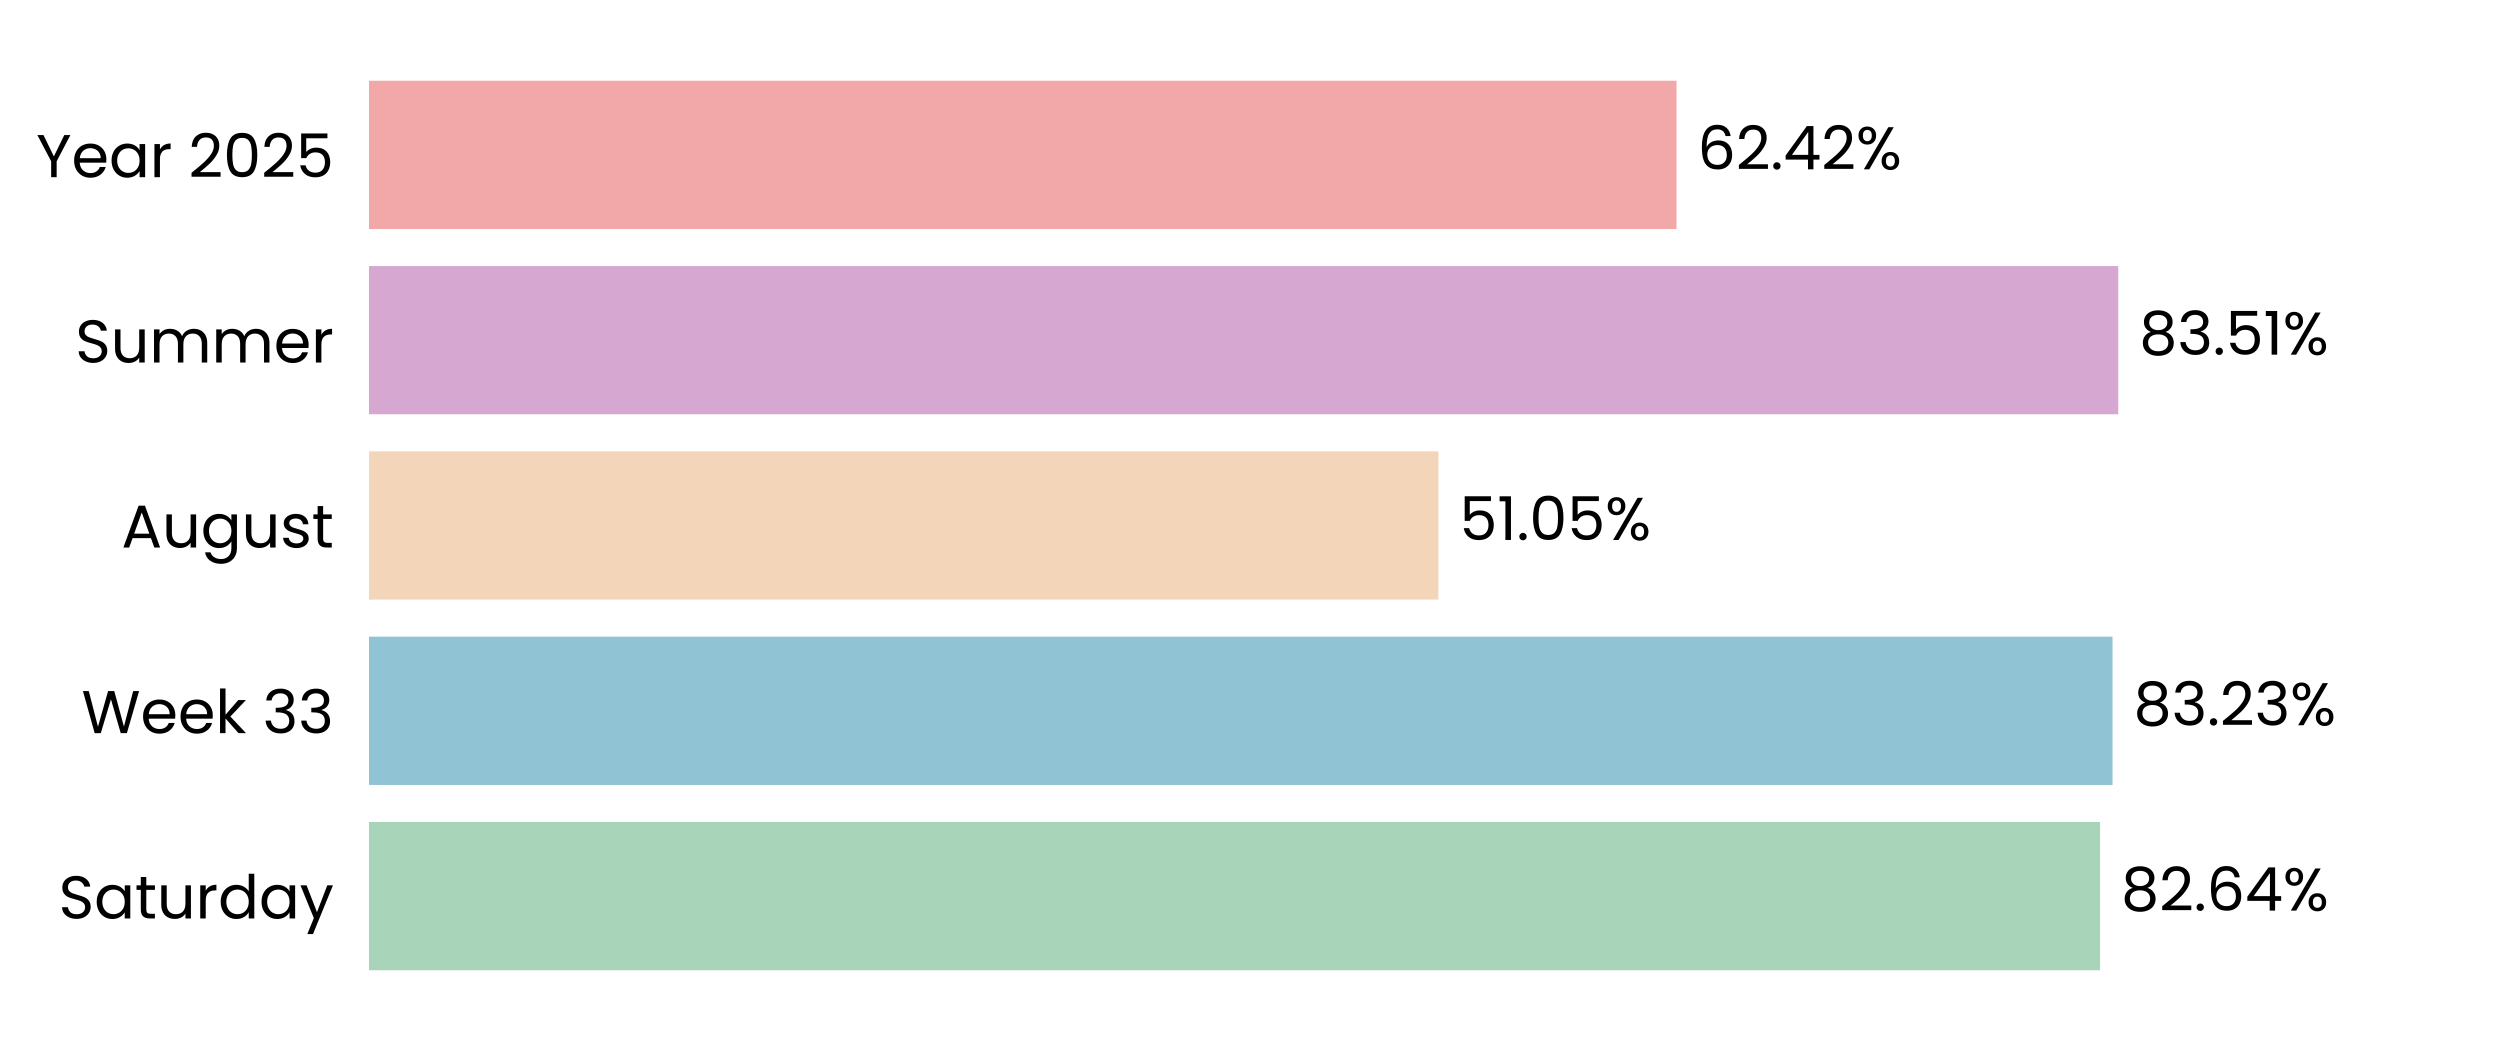
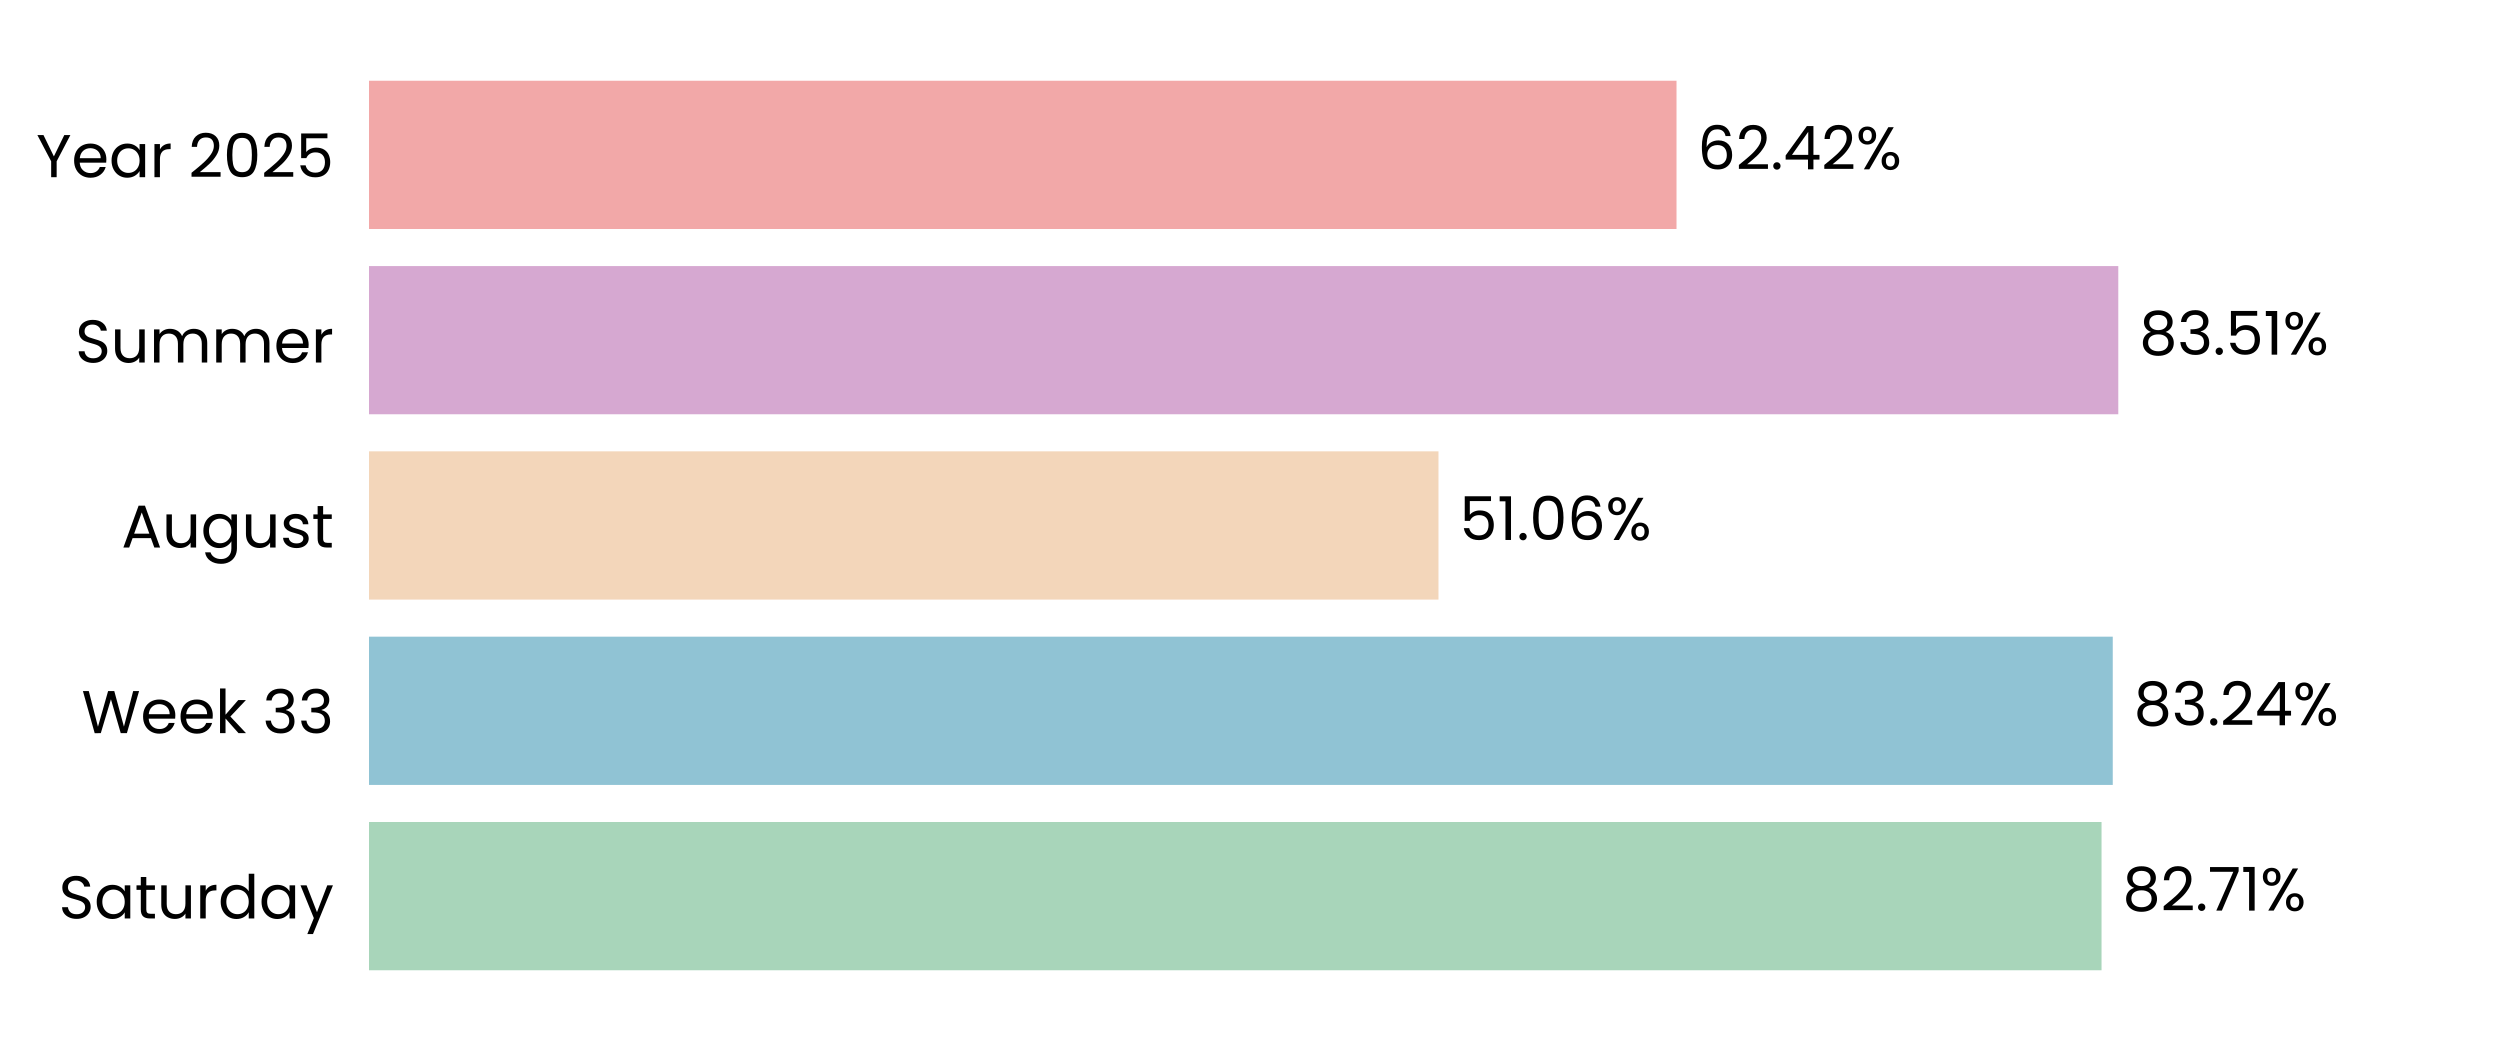
<svg xmlns="http://www.w3.org/2000/svg" xmlns:xlink="http://www.w3.org/1999/xlink" width="496.691pt" height="208.8pt" viewBox="0 0 496.691 208.8" version="1.1">
  <defs>
    <style type="text/css">*{stroke-linejoin: round; stroke-linecap: butt}</style>
  </defs>
  <g id="figure_1">
    <g id="patch_1">
      <path d="M 0 208.8  L 496.691 208.8  L 496.691 0  L 0 0  L 0 208.8  z " style="fill: none" />
    </g>
    <g id="axes_1">
      <g id="patch_2">
        <path d="M 73.311 201.6  L 489.491 201.6  L 489.491 7.2  L 73.311 7.2  L 73.311 201.6  z " style="fill: none" />
      </g>
      <g id="patch_3">
-         <path d="M 73.311 192.764  L 417.238 192.764  L 417.238 163.309  L 73.311 163.309  z " clip-path="url(#p192d57d447)" style="fill: #a8d5ba" />
+         <path d="M 73.311 192.764  L 417.527 192.764  L 417.527 163.309  L 73.311 163.309  z " clip-path="url(#p4727a2b354)" style="fill: #a8d5ba" />
      </g>
      <g id="patch_4">
-         <path d="M 73.311 155.945  L 419.715 155.945  L 419.715 126.491  L 73.311 126.491  z " clip-path="url(#p192d57d447)" style="fill: #90c3d4" />
+         <path d="M 73.311 155.945  L 419.756 155.945  L 419.756 126.491  L 73.311 126.491  z " clip-path="url(#p4727a2b354)" style="fill: #90c3d4" />
      </g>
      <g id="patch_5">
-         <path d="M 73.311 119.127  L 285.783 119.127  L 285.783 89.673  L 73.311 89.673  z " clip-path="url(#p192d57d447)" style="fill: #f3d6ba" />
+         <path d="M 73.311 119.127  L 285.792 119.127  L 285.792 89.673  L 73.311 89.673  z " clip-path="url(#p4727a2b354)" style="fill: #f3d6ba" />
      </g>
      <g id="patch_6">
-         <path d="M 73.311 82.309  L 420.85 82.309  L 420.85 52.855  L 73.311 52.855  z " clip-path="url(#p192d57d447)" style="fill: #d6a8d1" />
+         <path d="M 73.311 82.309  L 420.854 82.309  L 420.854 52.855  L 73.311 52.855  z " clip-path="url(#p4727a2b354)" style="fill: #d6a8d1" />
      </g>
      <g id="patch_7">
-         <path d="M 73.311 45.491  L 333.083 45.491  L 333.083 16.036  L 73.311 16.036  z " clip-path="url(#p192d57d447)" style="fill: #f2a8a8" />
+         <path d="M 73.311 45.491  L 333.084 45.491  L 333.084 16.036  L 73.311 16.036  z " clip-path="url(#p4727a2b354)" style="fill: #f2a8a8" />
      </g>
      <g id="matplotlib.axis_1">
        <g id="ytick_1">
          <g id="text_1">
            <g transform="translate(11.65312 182.4764) scale(0.12 -0.12)">
              <defs>
                <path id="Poppins-Regular-53" d="M 1907 -45  Q 1466 -45 1117 112  Q 768 269 569 547  Q 371 826 365 1190  L 986 1190  Q 1018 877 1245 662  Q 1472 448 1907 448  Q 2323 448 2563 656  Q 2803 864 2803 1190  Q 2803 1446 2662 1606  Q 2522 1766 2310 1849  Q 2099 1933 1741 2029  Q 1299 2144 1033 2259  Q 768 2374 579 2620  Q 390 2867 390 3283  Q 390 3648 576 3929  Q 762 4211 1098 4364  Q 1434 4518 1869 4518  Q 2496 4518 2896 4204  Q 3296 3891 3347 3373  L 2707 3373  Q 2675 3629 2438 3824  Q 2202 4019 1811 4019  Q 1446 4019 1216 3830  Q 986 3642 986 3302  Q 986 3059 1123 2905  Q 1261 2752 1462 2672  Q 1664 2592 2029 2490  Q 2470 2368 2739 2249  Q 3008 2131 3200 1884  Q 3392 1638 3392 1216  Q 3392 890 3219 602  Q 3046 314 2707 134  Q 2368 -45 1907 -45  z " transform="scale(0.015625)" />
                <path id="Poppins-Regular-61" d="M 275 1766  Q 275 2304 492 2710  Q 710 3117 1091 3341  Q 1472 3565 1939 3565  Q 2400 3565 2739 3366  Q 3078 3168 3245 2867  L 3245 3507  L 3834 3507  L 3834 0  L 3245 0  L 3245 653  Q 3072 346 2729 144  Q 2387 -58 1933 -58  Q 1466 -58 1088 172  Q 710 403 492 819  Q 275 1235 275 1766  z M 3245 1760  Q 3245 2157 3085 2451  Q 2925 2746 2653 2902  Q 2381 3059 2054 3059  Q 1728 3059 1459 2905  Q 1190 2752 1030 2457  Q 870 2163 870 1766  Q 870 1363 1030 1065  Q 1190 768 1459 611  Q 1728 454 2054 454  Q 2381 454 2653 611  Q 2925 768 3085 1065  Q 3245 1363 3245 1760  z " transform="scale(0.015625)" />
                <path id="Poppins-Regular-74" d="M 1203 3027  L 1203 960  Q 1203 704 1312 598  Q 1421 493 1690 493  L 2118 493  L 2118 0  L 1594 0  Q 1107 0 864 224  Q 621 448 621 960  L 621 3027  L 166 3027  L 166 3507  L 621 3507  L 621 4390  L 1203 4390  L 1203 3507  L 2118 3507  L 2118 3027  L 1203 3027  z " transform="scale(0.015625)" />
                <path id="Poppins-Regular-75" d="M 3603 3507  L 3603 0  L 3021 0  L 3021 518  Q 2854 250 2556 99  Q 2259 -51 1901 -51  Q 1491 -51 1164 118  Q 838 288 649 627  Q 461 966 461 1453  L 461 3507  L 1037 3507  L 1037 1530  Q 1037 1011 1299 732  Q 1562 454 2016 454  Q 2483 454 2752 742  Q 3021 1030 3021 1581  L 3021 3507  L 3603 3507  z " transform="scale(0.015625)" />
                <path id="Poppins-Regular-72" d="M 1075 2938  Q 1229 3238 1513 3404  Q 1798 3571 2208 3571  L 2208 2970  L 2054 2970  Q 1075 2970 1075 1907  L 1075 0  L 493 0  L 493 3507  L 1075 3507  L 1075 2938  z " transform="scale(0.015625)" />
                <path id="Poppins-Regular-64" d="M 275 1766  Q 275 2304 492 2710  Q 710 3117 1091 3341  Q 1472 3565 1946 3565  Q 2355 3565 2707 3376  Q 3059 3187 3245 2880  L 3245 4736  L 3834 4736  L 3834 0  L 3245 0  L 3245 659  Q 3072 346 2733 144  Q 2394 -58 1939 -58  Q 1472 -58 1091 172  Q 710 403 492 819  Q 275 1235 275 1766  z M 3245 1760  Q 3245 2157 3085 2451  Q 2925 2746 2653 2902  Q 2381 3059 2054 3059  Q 1728 3059 1459 2905  Q 1190 2752 1030 2457  Q 870 2163 870 1766  Q 870 1363 1030 1065  Q 1190 768 1459 611  Q 1728 454 2054 454  Q 2381 454 2653 611  Q 2925 768 3085 1065  Q 3245 1363 3245 1760  z " transform="scale(0.015625)" />
                <path id="Poppins-Regular-79" d="M 3514 3507  L 1402 -1651  L 800 -1651  L 1491 38  L 77 3507  L 723 3507  L 1824 666  L 2912 3507  L 3514 3507  z " transform="scale(0.015625)" />
              </defs>
              <use xlink:href="#Poppins-Regular-53" />
              <use xlink:href="#Poppins-Regular-61" transform="translate(58.7 0)" />
              <use xlink:href="#Poppins-Regular-74" transform="translate(126.3 0)" />
              <use xlink:href="#Poppins-Regular-75" transform="translate(162.7 0)" />
              <use xlink:href="#Poppins-Regular-72" transform="translate(226.7 0)" />
              <use xlink:href="#Poppins-Regular-64" transform="translate(264 0)" />
              <use xlink:href="#Poppins-Regular-61" transform="translate(331.5999 0)" />
              <use xlink:href="#Poppins-Regular-79" transform="translate(399.1999 0)" />
            </g>
          </g>
        </g>
        <g id="ytick_2">
          <g id="text_2">
            <g transform="translate(16.19813 145.6582) scale(0.12 -0.12)">
              <defs>
                <path id="Poppins-Regular-57" d="M 6099 4461  L 4806 0  L 4154 0  L 3117 3590  L 2042 0  L 1395 -6  L 147 4461  L 768 4461  L 1741 678  L 2816 4461  L 3469 4461  L 4493 691  L 5472 4461  L 6099 4461  z " transform="scale(0.015625)" />
                <path id="Poppins-Regular-65" d="M 3693 1888  Q 3693 1722 3674 1536  L 870 1536  Q 902 1018 1225 726  Q 1549 435 2010 435  Q 2387 435 2640 611  Q 2893 787 2995 1082  L 3622 1082  Q 3482 576 3059 259  Q 2637 -58 2010 -58  Q 1510 -58 1116 166  Q 723 390 499 803  Q 275 1216 275 1760  Q 275 2304 492 2713  Q 710 3123 1104 3344  Q 1498 3565 2010 3565  Q 2509 3565 2893 3347  Q 3277 3130 3485 2749  Q 3693 2368 3693 1888  z M 3091 2010  Q 3091 2342 2944 2582  Q 2797 2822 2544 2947  Q 2291 3072 1984 3072  Q 1542 3072 1232 2790  Q 922 2509 877 2010  L 3091 2010  z " transform="scale(0.015625)" />
                <path id="Poppins-Regular-6b" d="M 2451 0  L 1075 1549  L 1075 0  L 493 0  L 493 4736  L 1075 4736  L 1075 1952  L 2426 3507  L 3238 3507  L 1587 1760  L 3245 0  L 2451 0  z " transform="scale(0.015625)" />
                <path id="Poppins-Regular-20" transform="scale(0.015625)" />
                <path id="Poppins-Regular-33" d="M 384 3462  Q 429 4051 838 4384  Q 1248 4717 1901 4717  Q 2336 4717 2653 4560  Q 2970 4403 3133 4134  Q 3296 3866 3296 3526  Q 3296 3130 3069 2842  Q 2842 2554 2477 2470  L 2477 2438  Q 2893 2336 3136 2035  Q 3379 1734 3379 1248  Q 3379 883 3212 592  Q 3046 301 2713 134  Q 2381 -32 1914 -32  Q 1235 -32 800 323  Q 365 678 314 1331  L 877 1331  Q 922 947 1190 704  Q 1459 461 1907 461  Q 2355 461 2588 694  Q 2822 928 2822 1299  Q 2822 1779 2502 1990  Q 2182 2202 1536 2202  L 1389 2202  L 1389 2688  L 1542 2688  Q 2131 2694 2432 2883  Q 2733 3072 2733 3469  Q 2733 3808 2512 4013  Q 2291 4218 1882 4218  Q 1485 4218 1241 4013  Q 998 3808 954 3462  L 384 3462  z " transform="scale(0.015625)" />
              </defs>
              <use xlink:href="#Poppins-Regular-57" />
              <use xlink:href="#Poppins-Regular-65" transform="translate(97.59999 0)" />
              <use xlink:href="#Poppins-Regular-65" transform="translate(159.6 0)" />
              <use xlink:href="#Poppins-Regular-6b" transform="translate(221.6 0)" />
              <use xlink:href="#Poppins-Regular-20" transform="translate(273.0999 0)" />
              <use xlink:href="#Poppins-Regular-33" transform="translate(299.7999 0)" />
              <use xlink:href="#Poppins-Regular-33" transform="translate(358.6999 0)" />
            </g>
          </g>
        </g>
        <g id="ytick_3">
          <g id="text_3">
            <g transform="translate(24.11812 108.78) scale(0.12 -0.12)">
              <defs>
                <path id="Poppins-Regular-41" d="M 3130 992  L 1184 992  L 826 0  L 211 0  L 1824 4435  L 2496 4435  L 4102 0  L 3488 0  L 3130 992  z M 2963 1466  L 2157 3718  L 1350 1466  L 2963 1466  z " transform="scale(0.015625)" />
                <path id="Poppins-Regular-67" d="M 1939 3565  Q 2394 3565 2736 3366  Q 3078 3168 3245 2867  L 3245 3507  L 3834 3507  L 3834 -77  Q 3834 -557 3629 -931  Q 3424 -1306 3043 -1517  Q 2662 -1728 2157 -1728  Q 1466 -1728 1005 -1401  Q 544 -1075 461 -512  L 1037 -512  Q 1133 -832 1433 -1027  Q 1734 -1222 2157 -1222  Q 2637 -1222 2941 -921  Q 3245 -621 3245 -77  L 3245 659  Q 3072 352 2733 147  Q 2394 -58 1939 -58  Q 1472 -58 1091 172  Q 710 403 492 819  Q 275 1235 275 1766  Q 275 2304 492 2710  Q 710 3117 1091 3341  Q 1472 3565 1939 3565  z M 3245 1760  Q 3245 2157 3085 2451  Q 2925 2746 2653 2902  Q 2381 3059 2054 3059  Q 1728 3059 1459 2905  Q 1190 2752 1030 2457  Q 870 2163 870 1766  Q 870 1363 1030 1065  Q 1190 768 1459 611  Q 1728 454 2054 454  Q 2381 454 2653 611  Q 2925 768 3085 1065  Q 3245 1363 3245 1760  z " transform="scale(0.015625)" />
                <path id="Poppins-Regular-73" d="M 1734 -58  Q 1331 -58 1011 80  Q 691 218 505 464  Q 320 710 301 1030  L 902 1030  Q 928 768 1149 601  Q 1370 435 1728 435  Q 2061 435 2253 582  Q 2445 730 2445 954  Q 2445 1184 2240 1296  Q 2035 1408 1606 1517  Q 1216 1619 969 1724  Q 723 1830 547 2038  Q 371 2246 371 2586  Q 371 2854 531 3078  Q 691 3302 985 3433  Q 1280 3565 1658 3565  Q 2240 3565 2598 3270  Q 2957 2976 2982 2464  L 2400 2464  Q 2381 2739 2179 2905  Q 1978 3072 1638 3072  Q 1325 3072 1139 2937  Q 954 2803 954 2586  Q 954 2413 1066 2301  Q 1178 2189 1347 2121  Q 1517 2054 1818 1971  Q 2195 1869 2432 1769  Q 2669 1670 2838 1472  Q 3008 1274 3014 954  Q 3014 666 2854 435  Q 2694 205 2403 73  Q 2112 -58 1734 -58  z " transform="scale(0.015625)" />
              </defs>
              <use xlink:href="#Poppins-Regular-41" />
              <use xlink:href="#Poppins-Regular-75" transform="translate(67.39999 0)" />
              <use xlink:href="#Poppins-Regular-67" transform="translate(131.4 0)" />
              <use xlink:href="#Poppins-Regular-75" transform="translate(199 0)" />
              <use xlink:href="#Poppins-Regular-73" transform="translate(263 0)" />
              <use xlink:href="#Poppins-Regular-74" transform="translate(315.2 0)" />
            </g>
          </g>
        </g>
        <g id="ytick_4">
          <g id="text_4">
            <g transform="translate(14.95125 72.02182) scale(0.12 -0.12)">
              <defs>
                <path id="Poppins-Regular-6d" d="M 4710 3571  Q 5120 3571 5440 3401  Q 5760 3232 5945 2893  Q 6131 2554 6131 2067  L 6131 0  L 5555 0  L 5555 1984  Q 5555 2509 5296 2787  Q 5037 3066 4595 3066  Q 4141 3066 3872 2774  Q 3603 2483 3603 1933  L 3603 0  L 3027 0  L 3027 1984  Q 3027 2509 2768 2787  Q 2509 3066 2067 3066  Q 1613 3066 1344 2774  Q 1075 2483 1075 1933  L 1075 0  L 493 0  L 493 3507  L 1075 3507  L 1075 3002  Q 1248 3277 1539 3424  Q 1830 3571 2182 3571  Q 2624 3571 2963 3372  Q 3302 3174 3469 2790  Q 3616 3162 3955 3366  Q 4294 3571 4710 3571  z " transform="scale(0.015625)" />
              </defs>
              <use xlink:href="#Poppins-Regular-53" />
              <use xlink:href="#Poppins-Regular-75" transform="translate(58.7 0)" />
              <use xlink:href="#Poppins-Regular-6d" transform="translate(122.7 0)" />
              <use xlink:href="#Poppins-Regular-6d" transform="translate(225.7 0)" />
              <use xlink:href="#Poppins-Regular-65" transform="translate(328.7 0)" />
              <use xlink:href="#Poppins-Regular-72" transform="translate(390.6999 0)" />
            </g>
          </g>
        </g>
        <g id="ytick_5">
          <g id="text_5">
            <g transform="translate(7.2 35.20364) scale(0.12 -0.12)">
              <defs>
                <path id="Poppins-Regular-59" d="M 3616 4461  L 2163 1683  L 2163 0  L 1581 0  L 1581 1683  L 122 4461  L 768 4461  L 1869 2202  L 2970 4461  L 3616 4461  z " transform="scale(0.015625)" />
                <path id="Poppins-Regular-32" d="M 326 467  Q 1139 1120 1600 1539  Q 2061 1958 2377 2416  Q 2694 2874 2694 3315  Q 2694 3731 2492 3971  Q 2291 4211 1843 4211  Q 1408 4211 1168 3939  Q 928 3667 909 3213  L 346 3213  Q 371 3930 780 4320  Q 1190 4710 1837 4710  Q 2496 4710 2883 4345  Q 3270 3981 3270 3341  Q 3270 2810 2953 2307  Q 2637 1805 2233 1424  Q 1830 1043 1203 538  L 3405 538  L 3405 51  L 326 51  L 326 467  z " transform="scale(0.015625)" />
                <path id="Poppins-Regular-30" d="M 397 2362  Q 397 3462 755 4080  Q 1114 4698 2010 4698  Q 2899 4698 3257 4080  Q 3616 3462 3616 2362  Q 3616 1242 3257 621  Q 2899 0 2010 0  Q 1114 0 755 621  Q 397 1242 397 2362  z M 3040 2362  Q 3040 2918 2966 3305  Q 2893 3693 2665 3929  Q 2438 4166 2010 4166  Q 1574 4166 1347 3929  Q 1120 3693 1046 3305  Q 973 2918 973 2362  Q 973 1786 1046 1395  Q 1120 1005 1347 768  Q 1574 531 2010 531  Q 2438 531 2665 768  Q 2893 1005 2966 1395  Q 3040 1786 3040 2362  z " transform="scale(0.015625)" />
                <path id="Poppins-Regular-35" d="M 3347 4122  L 1101 4122  L 1101 2662  Q 1248 2867 1536 2998  Q 1824 3130 2157 3130  Q 2688 3130 3021 2909  Q 3354 2688 3498 2339  Q 3642 1990 3642 1600  Q 3642 1139 3469 774  Q 3296 410 2941 198  Q 2586 -13 2061 -13  Q 1389 -13 973 332  Q 557 678 467 1254  L 1037 1254  Q 1120 890 1389 685  Q 1658 480 2067 480  Q 2573 480 2829 784  Q 3085 1088 3085 1587  Q 3085 2086 2829 2358  Q 2573 2630 2074 2630  Q 1734 2630 1481 2467  Q 1229 2304 1114 2022  L 563 2022  L 563 4634  L 3347 4634  L 3347 4122  z " transform="scale(0.015625)" />
              </defs>
              <use xlink:href="#Poppins-Regular-59" />
              <use xlink:href="#Poppins-Regular-65" transform="translate(58.39999 0)" />
              <use xlink:href="#Poppins-Regular-61" transform="translate(120.4 0)" />
              <use xlink:href="#Poppins-Regular-72" transform="translate(188 0)" />
              <use xlink:href="#Poppins-Regular-20" transform="translate(225.3 0)" />
              <use xlink:href="#Poppins-Regular-32" transform="translate(252 0)" />
              <use xlink:href="#Poppins-Regular-30" transform="translate(309.4999 0)" />
              <use xlink:href="#Poppins-Regular-32" transform="translate(372.2999 0)" />
              <use xlink:href="#Poppins-Regular-35" transform="translate(429.7999 0)" />
            </g>
          </g>
        </g>
      </g>
      <g id="text_6">
-         <g transform="translate(421.3996 180.9164) scale(0.12 -0.12)">
+         <g transform="translate(421.6886 180.9164) scale(0.12 -0.12)">
          <defs>
            <path id="Poppins-Regular-38" d="M 1242 2406  Q 883 2547 691 2816  Q 499 3085 499 3469  Q 499 3814 672 4092  Q 845 4371 1187 4534  Q 1530 4698 2016 4698  Q 2502 4698 2844 4534  Q 3187 4371 3363 4092  Q 3539 3814 3539 3469  Q 3539 3098 3340 2819  Q 3142 2541 2797 2406  Q 3194 2285 3427 1981  Q 3661 1677 3661 1248  Q 3661 832 3456 521  Q 3251 211 2876 41  Q 2502 -128 2016 -128  Q 1530 -128 1162 41  Q 794 211 589 521  Q 384 832 384 1248  Q 384 1677 614 1984  Q 845 2291 1242 2406  z M 2976 3398  Q 2976 3789 2720 4000  Q 2464 4211 2016 4211  Q 1574 4211 1318 4000  Q 1062 3789 1062 3392  Q 1062 3034 1328 2816  Q 1594 2598 2016 2598  Q 2445 2598 2710 2819  Q 2976 3040 2976 3398  z M 2016 2150  Q 1542 2150 1241 1929  Q 941 1709 941 1267  Q 941 858 1232 608  Q 1523 358 2016 358  Q 2509 358 2797 608  Q 3085 858 3085 1267  Q 3085 1696 2790 1923  Q 2496 2150 2016 2150  z " transform="scale(0.015625)" />
            <path id="Poppins-Regular-2e" d="M 678 -38  Q 512 -38 397 77  Q 282 192 282 358  Q 282 525 397 640  Q 512 755 678 755  Q 838 755 950 640  Q 1062 525 1062 358  Q 1062 192 950 77  Q 838 -38 678 -38  z " transform="scale(0.015625)" />
-             <path id="Poppins-Regular-36" d="M 2976 3526  Q 2835 4237 2099 4237  Q 1530 4237 1248 3798  Q 966 3360 973 2355  Q 1120 2688 1462 2877  Q 1805 3066 2227 3066  Q 2886 3066 3280 2656  Q 3674 2246 3674 1523  Q 3674 1088 3504 742  Q 3334 397 2992 192  Q 2650 -13 2163 -13  Q 1504 -13 1133 281  Q 762 576 614 1094  Q 467 1613 467 2374  Q 467 4723 2106 4723  Q 2733 4723 3091 4384  Q 3450 4045 3514 3526  L 2976 3526  z M 2106 2573  Q 1830 2573 1587 2461  Q 1344 2349 1193 2121  Q 1043 1894 1043 1568  Q 1043 1082 1324 778  Q 1606 474 2131 474  Q 2579 474 2844 752  Q 3110 1030 3110 1504  Q 3110 2003 2854 2288  Q 2598 2573 2106 2573  z " transform="scale(0.015625)" />
-             <path id="Poppins-Regular-34" d="M 256 1030  L 256 1472  L 2502 4582  L 3200 4582  L 3200 1536  L 3840 1536  L 3840 1030  L 3200 1030  L 3200 0  L 2624 0  L 2624 1030  L 256 1030  z M 2650 3974  L 928 1536  L 2650 1536  L 2650 3974  z " transform="scale(0.015625)" />
+             <path id="Poppins-Regular-37" d="M 3245 4173  L 1466 0  L 877 0  L 2682 4115  L 211 4115  L 211 4614  L 3245 4614  L 3245 4173  z " transform="scale(0.015625)" />
+             <path id="Poppins-Regular-31" d="M 243 4096  L 243 4627  L 1446 4627  L 1446 0  L 858 0  L 858 4096  L 243 4096  z " transform="scale(0.015625)" />
            <path id="Poppins-Regular-25" d="M 269 3584  Q 269 4019 531 4278  Q 794 4538 1203 4538  Q 1613 4538 1875 4278  Q 2138 4019 2138 3584  Q 2138 3142 1875 2883  Q 1613 2624 1203 2624  Q 794 2624 531 2883  Q 269 3142 269 3584  z M 4006 4467  L 1414 0  L 838 0  L 3430 4467  L 4006 4467  z M 1203 4179  Q 986 4179 861 4028  Q 736 3878 736 3584  Q 736 3290 861 3136  Q 986 2982 1203 2982  Q 1421 2982 1549 3139  Q 1677 3296 1677 3584  Q 1677 3878 1549 4028  Q 1421 4179 1203 4179  z M 2720 883  Q 2720 1325 2982 1584  Q 3245 1843 3654 1843  Q 4064 1843 4323 1584  Q 4582 1325 4582 883  Q 4582 448 4323 185  Q 4064 -77 3654 -77  Q 3245 -77 2982 182  Q 2720 442 2720 883  z M 3648 1478  Q 3430 1478 3302 1328  Q 3174 1178 3174 883  Q 3174 595 3302 444  Q 3430 294 3648 294  Q 3866 294 3994 444  Q 4122 595 4122 883  Q 4122 1178 3994 1328  Q 3866 1478 3648 1478  z " transform="scale(0.015625)" />
          </defs>
          <use xlink:href="#Poppins-Regular-38" />
          <use xlink:href="#Poppins-Regular-32" transform="translate(63.09999 0)" />
          <use xlink:href="#Poppins-Regular-2e" transform="translate(120.6 0)" />
-           <use xlink:href="#Poppins-Regular-36" transform="translate(141.6 0)" />
-           <use xlink:href="#Poppins-Regular-34" transform="translate(205.0999 0)" />
-           <use xlink:href="#Poppins-Regular-25" transform="translate(267.9999 0)" />
+           <use xlink:href="#Poppins-Regular-37" transform="translate(141.6 0)" />
+           <use xlink:href="#Poppins-Regular-31" transform="translate(196.2 0)" />
+           <use xlink:href="#Poppins-Regular-25" transform="translate(228.1999 0)" />
        </g>
      </g>
      <g id="text_7">
-         <g transform="translate(423.8768 144.0982) scale(0.12 -0.12)">
+         <g transform="translate(423.9181 144.0982) scale(0.12 -0.12)">
+           <defs>
+             <path id="Poppins-Regular-34" d="M 256 1030  L 256 1472  L 2502 4582  L 3200 4582  L 3200 1536  L 3840 1536  L 3840 1030  L 3200 1030  L 3200 0  L 2624 0  L 2624 1030  L 256 1030  z M 2650 3974  L 928 1536  L 2650 1536  L 2650 3974  z " transform="scale(0.015625)" />
+           </defs>
          <use xlink:href="#Poppins-Regular-38" />
          <use xlink:href="#Poppins-Regular-33" transform="translate(63.09999 0)" />
          <use xlink:href="#Poppins-Regular-2e" transform="translate(122 0)" />
          <use xlink:href="#Poppins-Regular-32" transform="translate(143 0)" />
-           <use xlink:href="#Poppins-Regular-33" transform="translate(200.5 0)" />
-           <use xlink:href="#Poppins-Regular-25" transform="translate(259.3999 0)" />
+           <use xlink:href="#Poppins-Regular-34" transform="translate(200.5 0)" />
+           <use xlink:href="#Poppins-Regular-25" transform="translate(263.3999 0)" />
        </g>
      </g>
      <g id="text_8">
-         <g transform="translate(289.9449 107.28) scale(0.12 -0.12)">
+         <g transform="translate(289.9542 107.28) scale(0.12 -0.12)">
          <defs>
-             <path id="Poppins-Regular-31" d="M 243 4096  L 243 4627  L 1446 4627  L 1446 0  L 858 0  L 858 4096  L 243 4096  z " transform="scale(0.015625)" />
+             <path id="Poppins-Regular-36" d="M 2976 3526  Q 2835 4237 2099 4237  Q 1530 4237 1248 3798  Q 966 3360 973 2355  Q 1120 2688 1462 2877  Q 1805 3066 2227 3066  Q 2886 3066 3280 2656  Q 3674 2246 3674 1523  Q 3674 1088 3504 742  Q 3334 397 2992 192  Q 2650 -13 2163 -13  Q 1504 -13 1133 281  Q 762 576 614 1094  Q 467 1613 467 2374  Q 467 4723 2106 4723  Q 2733 4723 3091 4384  Q 3450 4045 3514 3526  L 2976 3526  z M 2106 2573  Q 1830 2573 1587 2461  Q 1344 2349 1193 2121  Q 1043 1894 1043 1568  Q 1043 1082 1324 778  Q 1606 474 2131 474  Q 2579 474 2844 752  Q 3110 1030 3110 1504  Q 3110 2003 2854 2288  Q 2598 2573 2106 2573  z " transform="scale(0.015625)" />
          </defs>
          <use xlink:href="#Poppins-Regular-35" />
          <use xlink:href="#Poppins-Regular-31" transform="translate(62.79999 0)" />
          <use xlink:href="#Poppins-Regular-2e" transform="translate(94.79997 0)" />
          <use xlink:href="#Poppins-Regular-30" transform="translate(115.8 0)" />
-           <use xlink:href="#Poppins-Regular-35" transform="translate(178.5999 0)" />
-           <use xlink:href="#Poppins-Regular-25" transform="translate(241.3999 0)" />
+           <use xlink:href="#Poppins-Regular-36" transform="translate(178.5999 0)" />
+           <use xlink:href="#Poppins-Regular-25" transform="translate(242.0999 0)" />
        </g>
      </g>
      <g id="text_9">
-         <g transform="translate(425.0123 70.46182) scale(0.12 -0.12)">
+         <g transform="translate(425.0154 70.46182) scale(0.12 -0.12)">
          <use xlink:href="#Poppins-Regular-38" />
          <use xlink:href="#Poppins-Regular-33" transform="translate(63.09999 0)" />
          <use xlink:href="#Poppins-Regular-2e" transform="translate(122 0)" />
          <use xlink:href="#Poppins-Regular-35" transform="translate(143 0)" />
          <use xlink:href="#Poppins-Regular-31" transform="translate(205.8 0)" />
          <use xlink:href="#Poppins-Regular-25" transform="translate(237.7999 0)" />
        </g>
      </g>
      <g id="text_10">
-         <g transform="translate(337.2451 33.64364) scale(0.12 -0.12)">
+         <g transform="translate(337.2459 33.64364) scale(0.12 -0.12)">
          <use xlink:href="#Poppins-Regular-36" />
          <use xlink:href="#Poppins-Regular-32" transform="translate(63.49999 0)" />
          <use xlink:href="#Poppins-Regular-2e" transform="translate(121 0)" />
          <use xlink:href="#Poppins-Regular-34" transform="translate(142 0)" />
          <use xlink:href="#Poppins-Regular-32" transform="translate(204.8999 0)" />
          <use xlink:href="#Poppins-Regular-25" transform="translate(262.3999 0)" />
        </g>
      </g>
    </g>
  </g>
  <defs>
-     <clipPath id="p192d57d447">
+     <clipPath id="p4727a2b354">
      <rect x="73.311" y="7.2" width="416.18" height="194.4" />
    </clipPath>
  </defs>
</svg>
